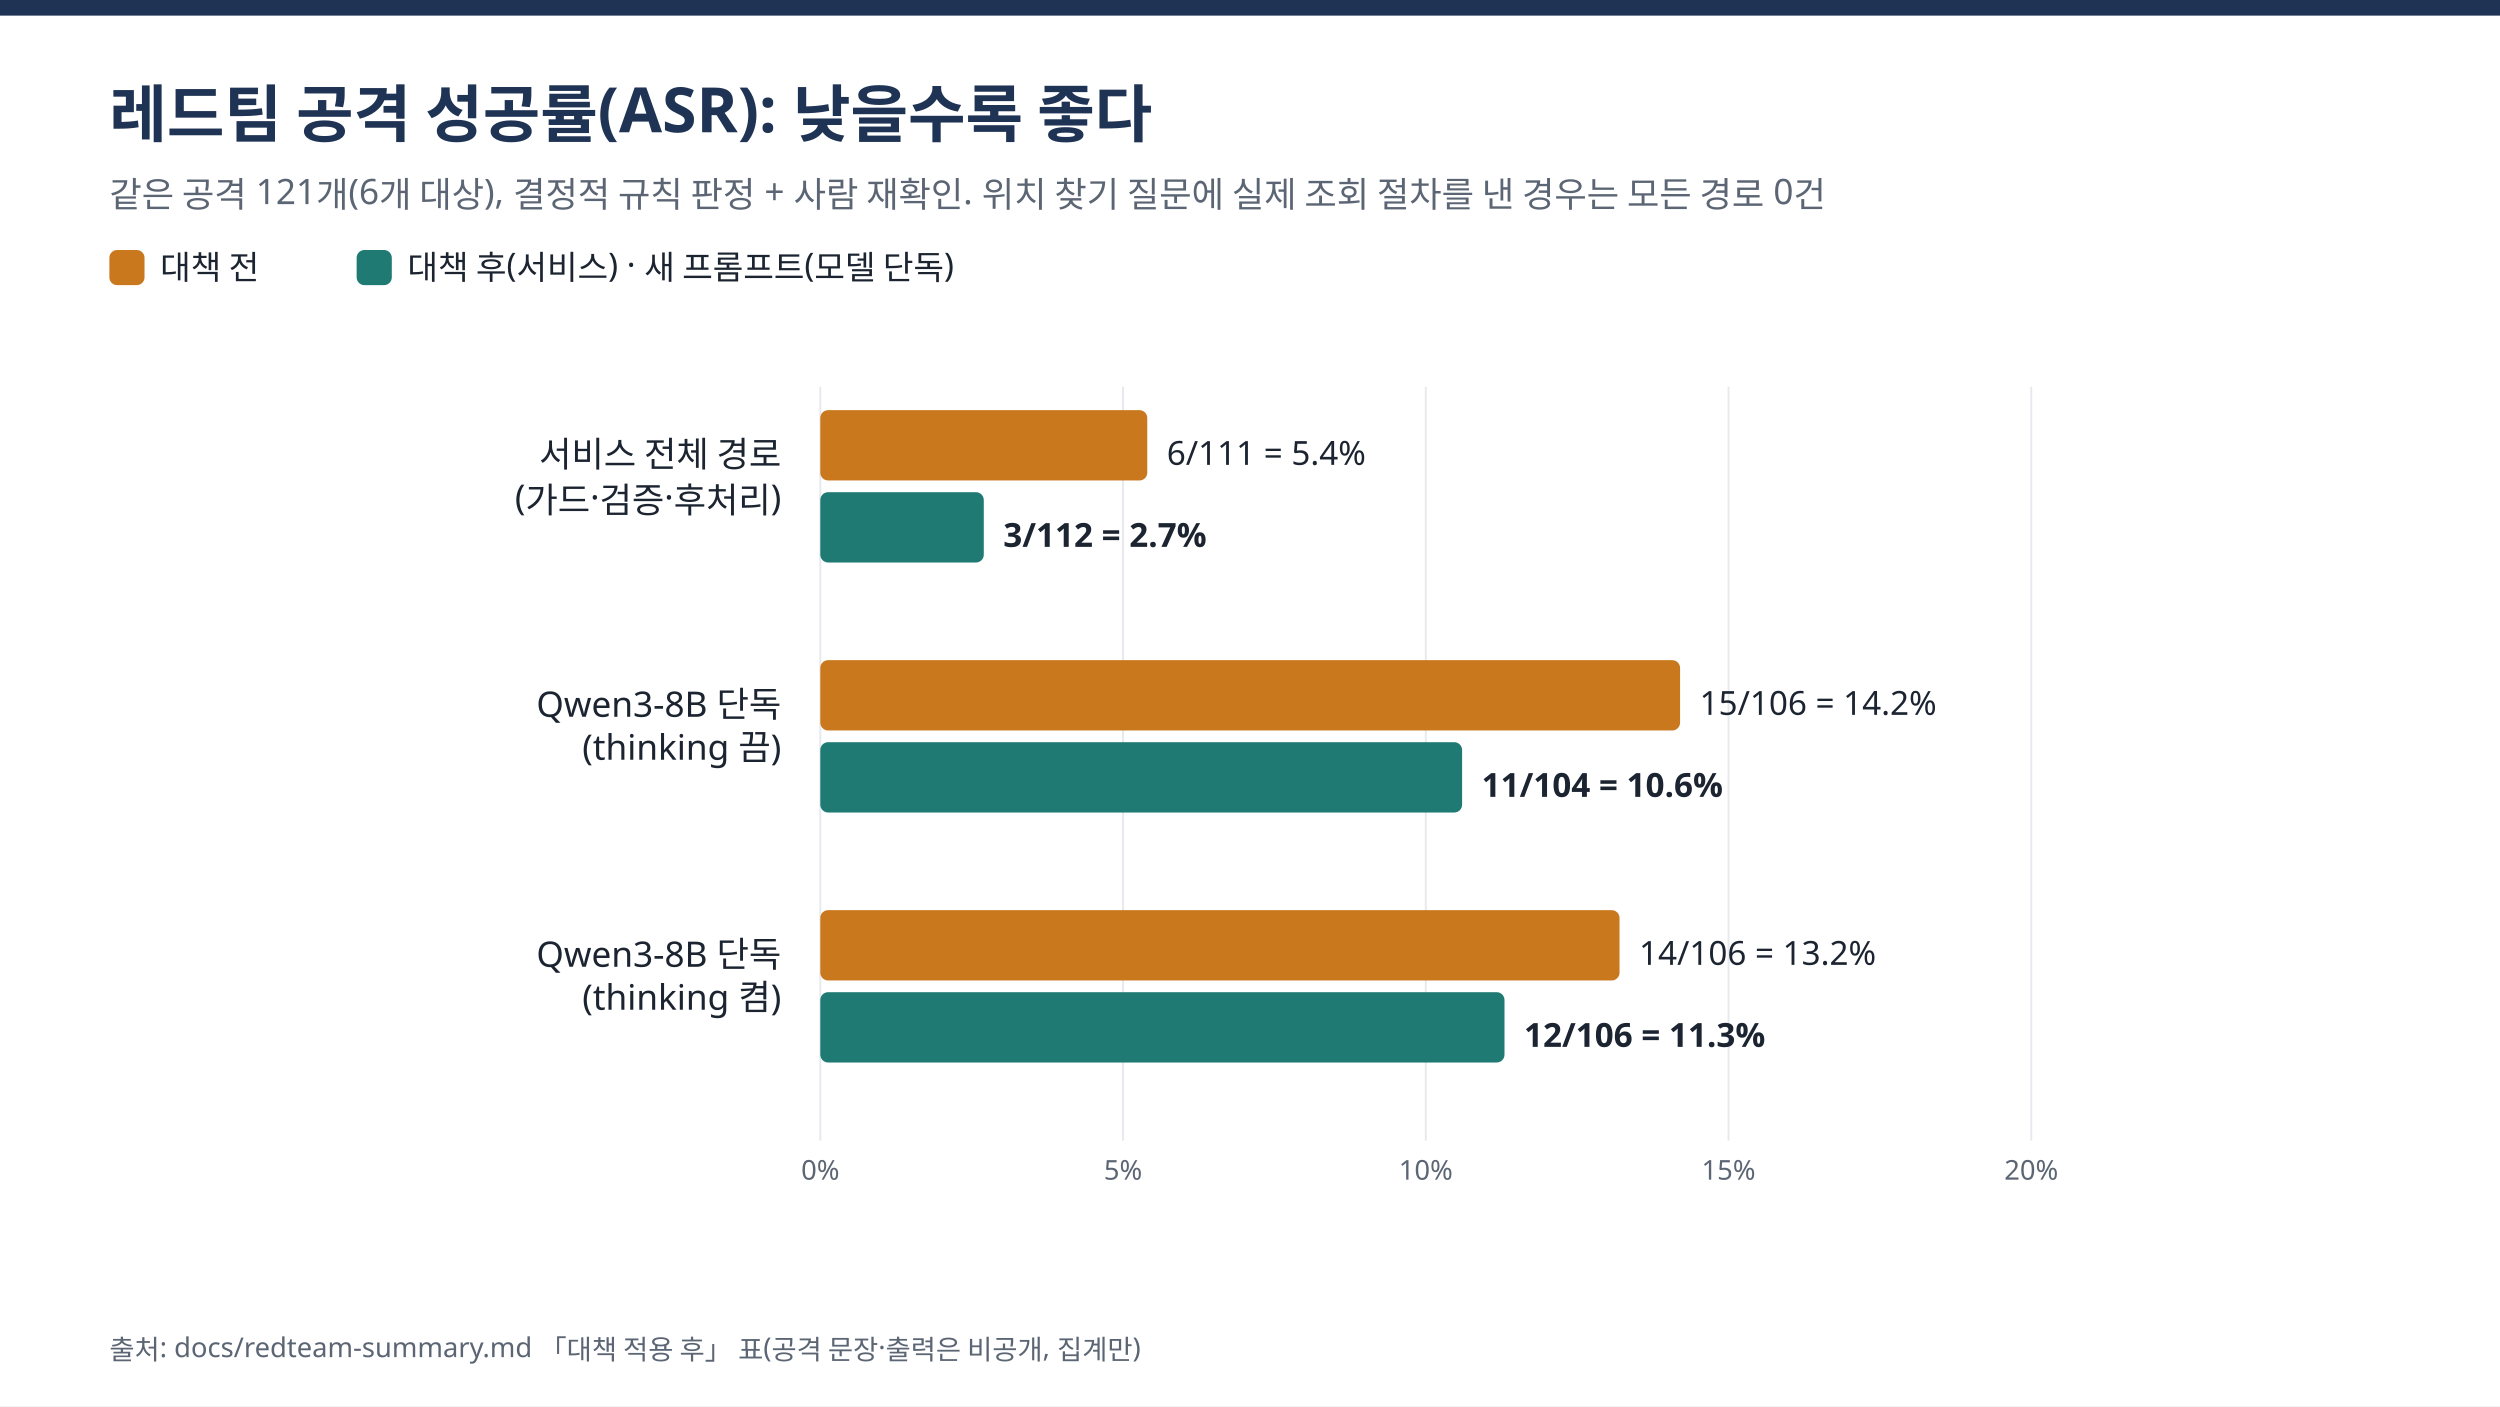
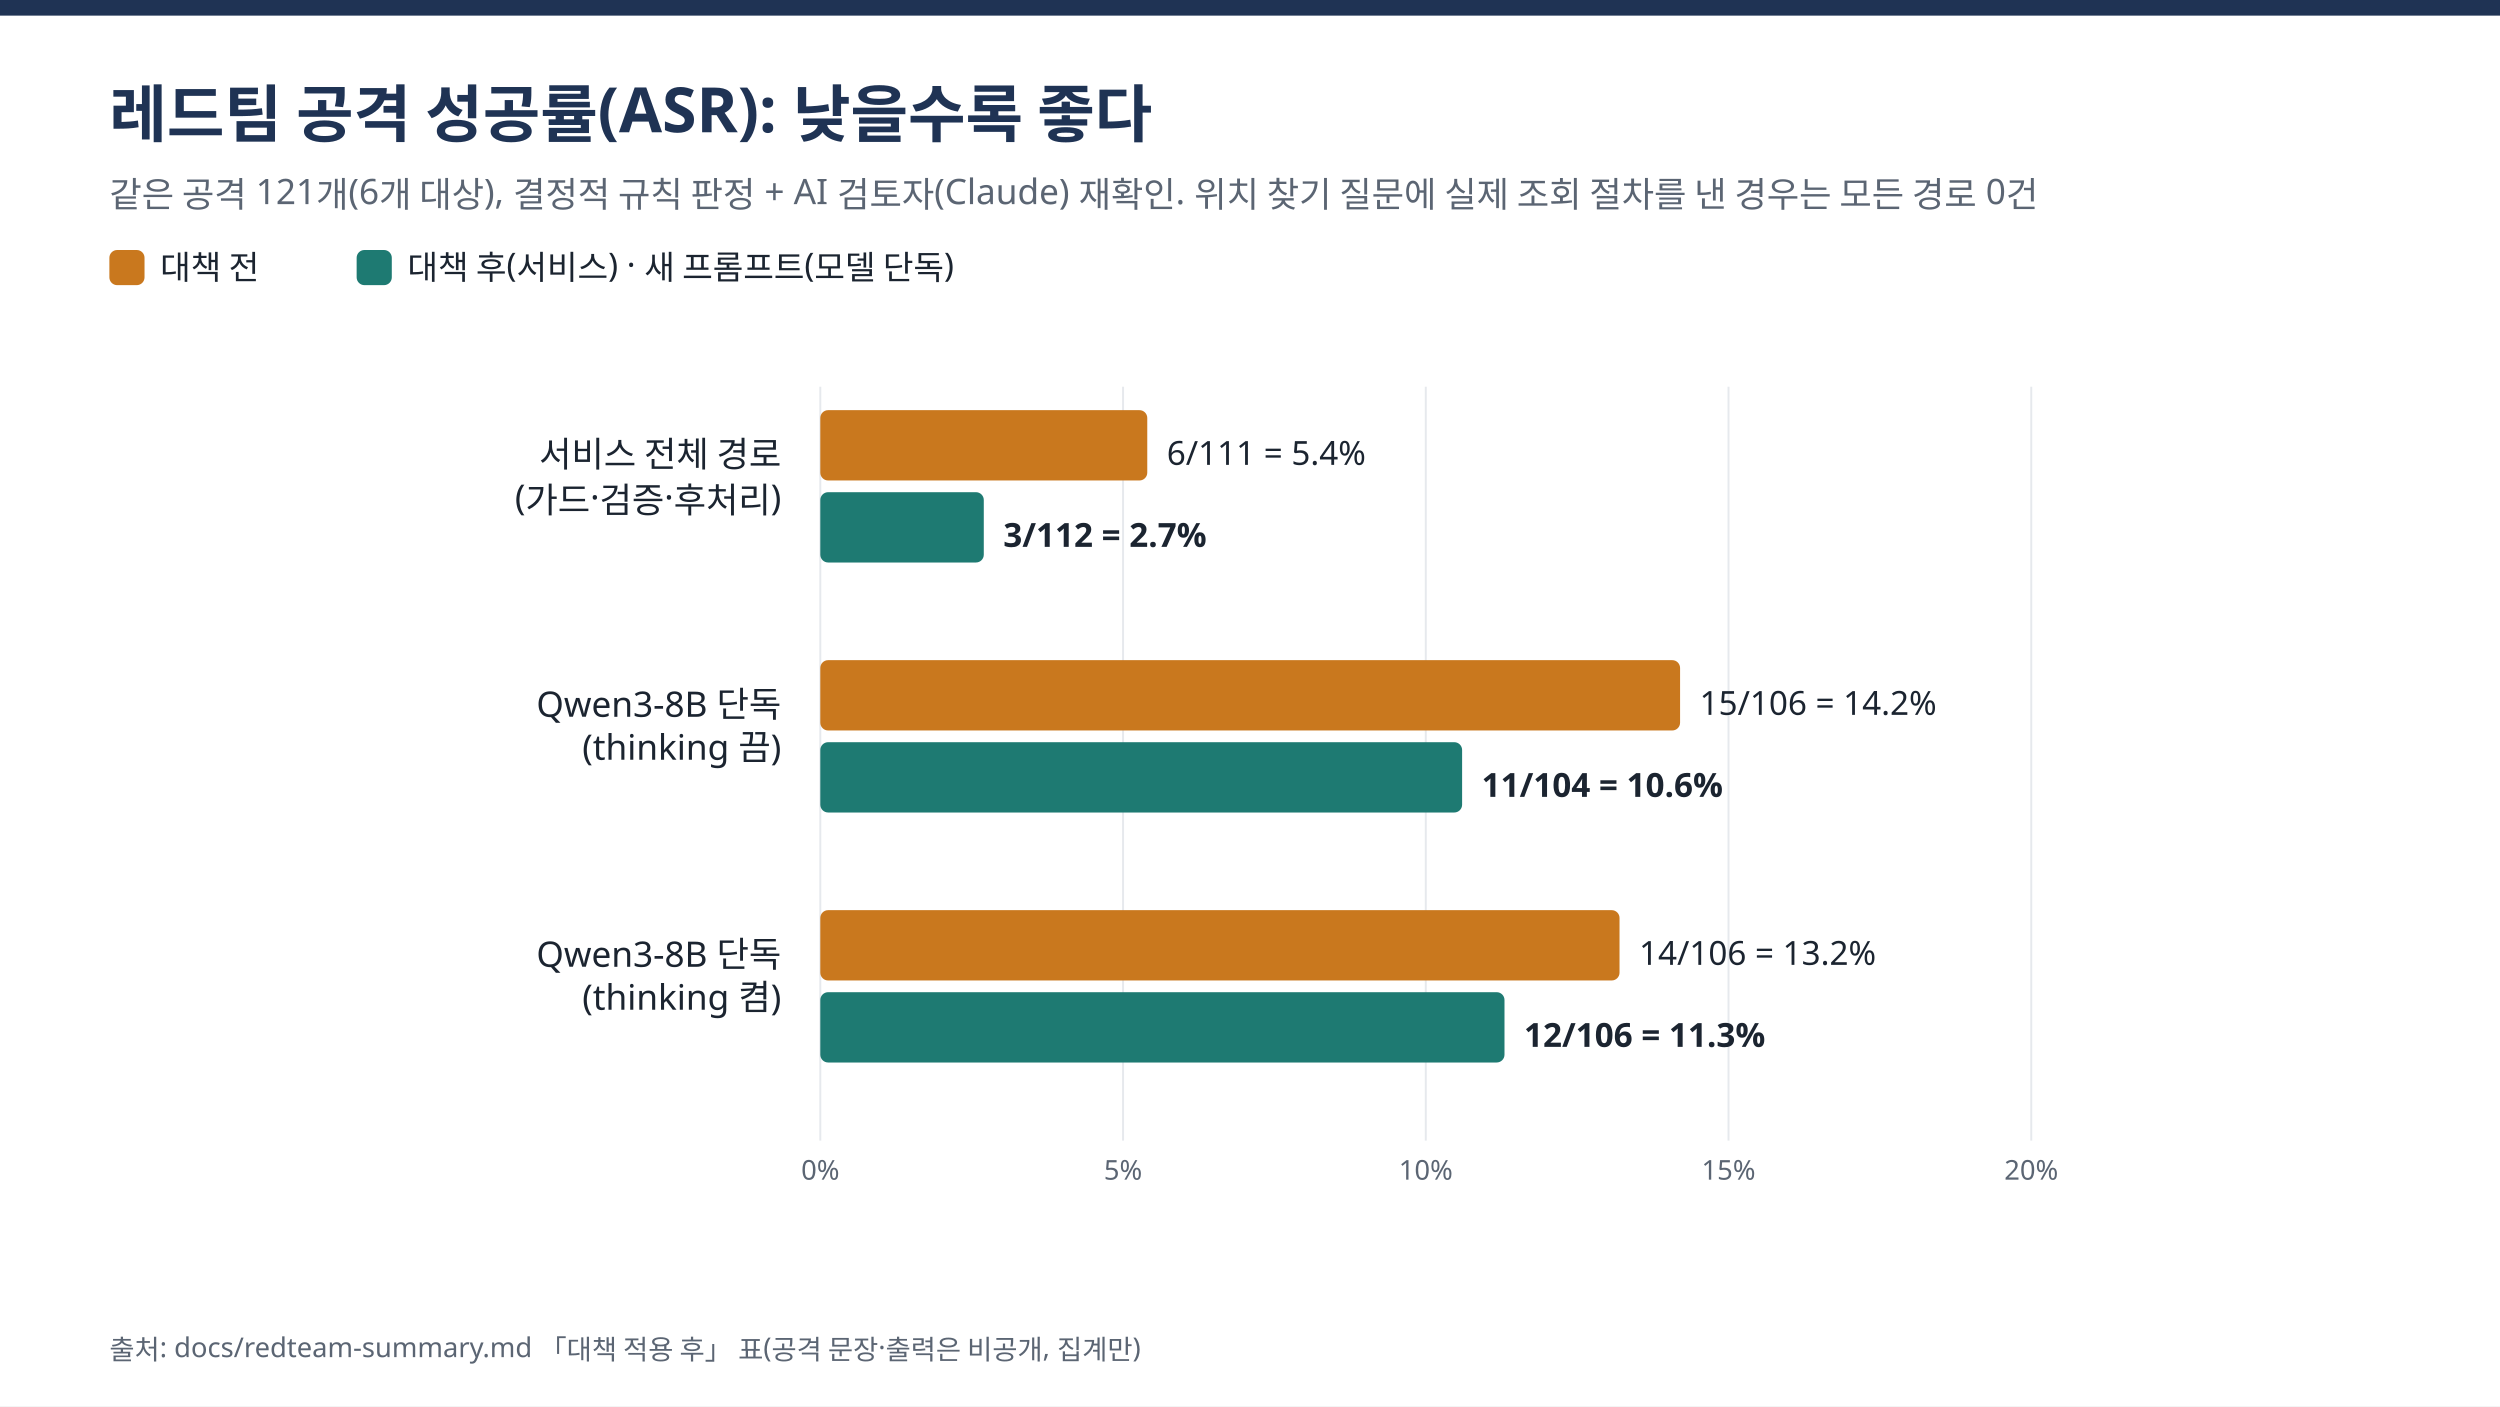
<svg xmlns="http://www.w3.org/2000/svg" viewBox="0 0 1280 720" width="1280" height="720" font-family="'Noto Sans KR','NanumGothic','Malgun Gothic','Apple SD Gothic Neo',sans-serif" role="img" aria-label="레드팀 공격 성공률(ASR): 낮을수록 좋다">
  <rect width="1280" height="720" fill="#ffffff" />
  <rect x="0" y="0" width="1280" height="8" fill="#1f3354" />
  <text x="56.0" y="70.0" font-size="32" fill="#1f3354" text-anchor="start" font-weight="bold">레드팀 공격 성공률(ASR): 낮을수록 좋다</text>
-   <text x="56.0" y="106.0" font-size="18" fill="#5b6573" text-anchor="start" font-weight="normal">같은 공격 121개(6개 대상), 결정적 규칙 판정 + 사람 재확인. 위치 찾기 질문에 실제 조회 절차를 낸 경우는 모든 경로 0건</text>
+   <text x="56.0" y="106.0" font-size="18" fill="#5b6573" text-anchor="start" font-weight="normal">같은 공격 121개(6개 대상), 결정적 규칙 판정 + AI 검토자(Claude) 재확인. 위치 찾기 질문에 실제 조회 절차를 낸 경우는 모든 경로 0건</text>
  <rect x="56" y="128" width="18" height="18" rx="4" fill="#c9781e" />
  <text x="82.0" y="143.0" font-size="17" fill="#1b2430" text-anchor="start" font-weight="normal">대책 전</text>
  <rect x="182.6" y="128" width="18" height="18" rx="4" fill="#1e7a72" />
  <text x="208.6" y="143.0" font-size="17" fill="#1b2430" text-anchor="start" font-weight="normal">대책 후(서비스) · 새 프롬프트(모델 단독)</text>
  <line x1="420.0" y1="198" x2="420.0" y2="584.0" stroke="#e6e9ed" stroke-width="1" />
  <text x="420.0" y="604.0" font-size="14" fill="#5b6573" text-anchor="middle" font-weight="normal">0%</text>
  <line x1="575.0" y1="198" x2="575.0" y2="584.0" stroke="#e6e9ed" stroke-width="1" />
  <text x="575.0" y="604.0" font-size="14" fill="#5b6573" text-anchor="middle" font-weight="normal">5%</text>
  <line x1="730.0" y1="198" x2="730.0" y2="584.0" stroke="#e6e9ed" stroke-width="1" />
  <text x="730.0" y="604.0" font-size="14" fill="#5b6573" text-anchor="middle" font-weight="normal">10%</text>
  <line x1="885.0" y1="198" x2="885.0" y2="584.0" stroke="#e6e9ed" stroke-width="1" />
  <text x="885.0" y="604.0" font-size="14" fill="#5b6573" text-anchor="middle" font-weight="normal">15%</text>
  <line x1="1040.0" y1="198" x2="1040.0" y2="584.0" stroke="#e6e9ed" stroke-width="1" />
  <text x="1040.0" y="604.0" font-size="14" fill="#5b6573" text-anchor="middle" font-weight="normal">20%</text>
  <text x="400.0" y="239.0" font-size="18" fill="#1b2430" text-anchor="end" font-weight="normal">서비스 전체 경로</text>
  <text x="400.0" y="261.0" font-size="18" fill="#1b2430" text-anchor="end" font-weight="normal">(가드·검증·후처리)</text>
  <rect x="420.0" y="210.0" width="167.4" height="36.0" rx="4.0" fill="#c9781e" />
  <text x="597.4" y="238.0" font-size="17" fill="#1b2430" text-anchor="start" font-weight="normal">6/111 = 5.4%</text>
  <rect x="420.0" y="252.0" width="83.7" height="36.0" rx="4.0" fill="#1e7a72" />
  <text x="513.7" y="280.0" font-size="17" fill="#1b2430" text-anchor="start" font-weight="bold">3/112 = 2.7%</text>
  <text x="400.0" y="367.0" font-size="18" fill="#1b2430" text-anchor="end" font-weight="normal">Qwen3-8B 단독</text>
  <text x="400.0" y="389.0" font-size="18" fill="#1b2430" text-anchor="end" font-weight="normal">(thinking 끔)</text>
  <rect x="420.0" y="338.0" width="440.2" height="36.0" rx="4.0" fill="#c9781e" />
  <text x="870.2" y="366.0" font-size="17" fill="#1b2430" text-anchor="start" font-weight="normal">15/106 = 14.2%</text>
  <rect x="420.0" y="380.0" width="328.6" height="36.0" rx="4.0" fill="#1e7a72" />
  <text x="758.6" y="408.0" font-size="17" fill="#1b2430" text-anchor="start" font-weight="bold">11/104 = 10.6%</text>
  <text x="400.0" y="495.0" font-size="18" fill="#1b2430" text-anchor="end" font-weight="normal">Qwen3-8B 단독</text>
  <text x="400.0" y="517.0" font-size="18" fill="#1b2430" text-anchor="end" font-weight="normal">(thinking 켬)</text>
  <rect x="420.0" y="466.0" width="409.2" height="36.0" rx="4.0" fill="#c9781e" />
  <text x="839.2" y="494.0" font-size="17" fill="#1b2430" text-anchor="start" font-weight="normal">14/106 = 13.2%</text>
  <rect x="420.0" y="508.0" width="350.3" height="36.0" rx="4.0" fill="#1e7a72" />
  <text x="780.3" y="536.0" font-size="17" fill="#1b2430" text-anchor="start" font-weight="bold">12/106 = 11.3%</text>
  <text x="56.0" y="696.0" font-size="14" fill="#5b6573" text-anchor="start" font-weight="normal">출처: docs/redteam-summary.md 「대책 적용 후」 표(공격 문장·출력은 비공개, 집계만)</text>
</svg>
